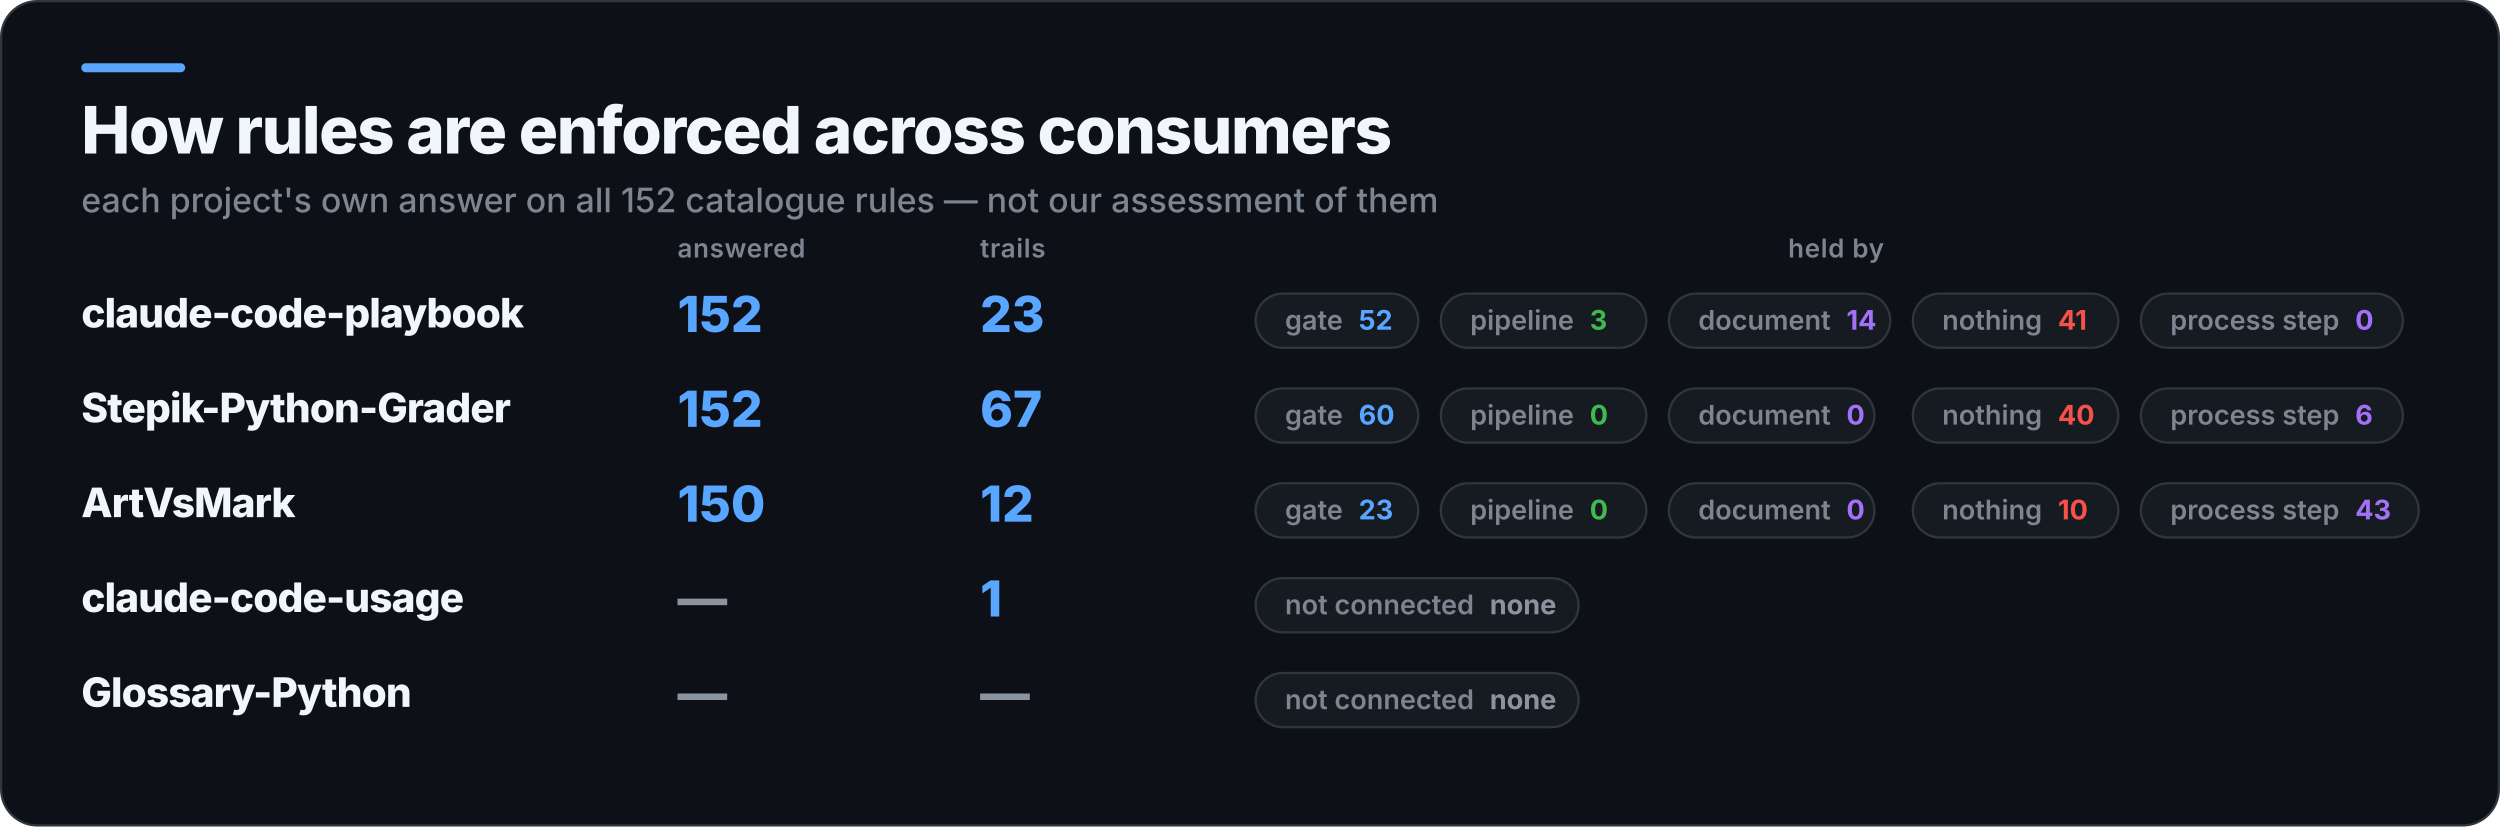
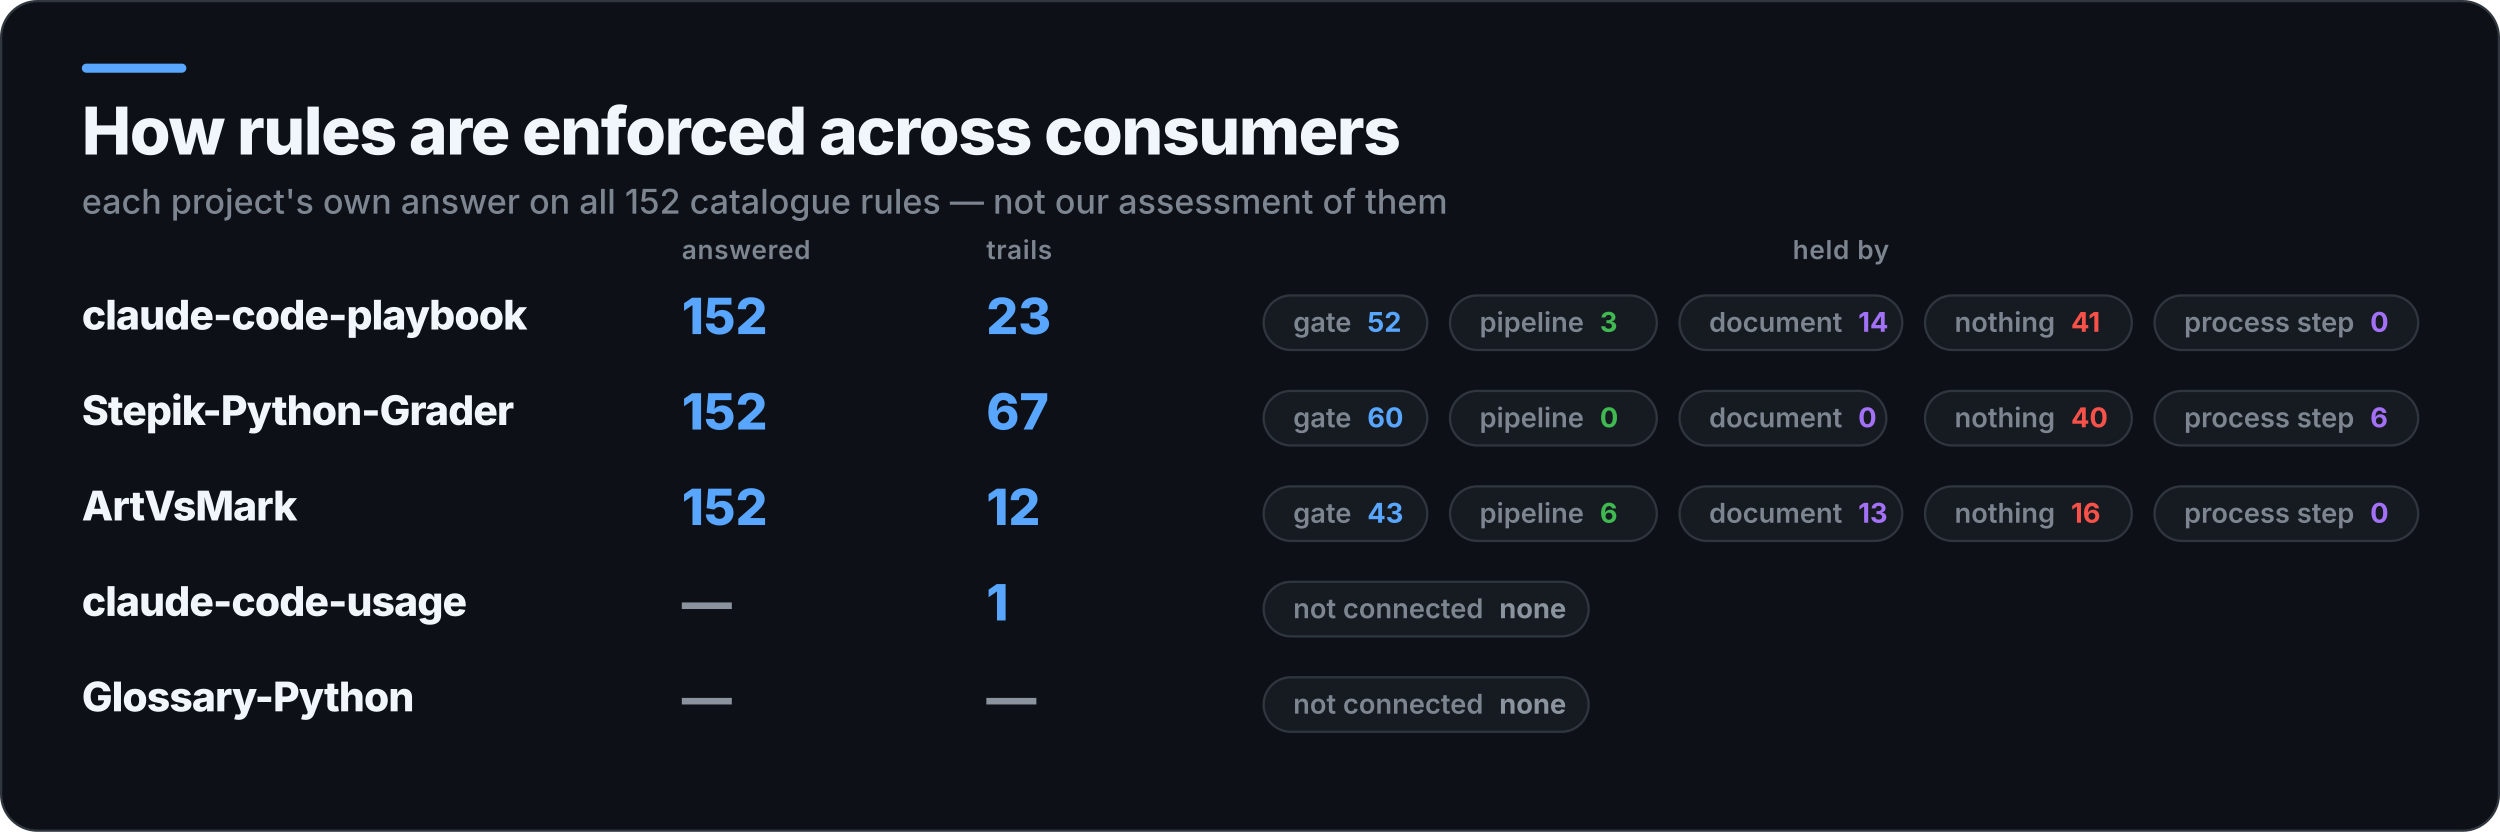
- <svg xmlns="http://www.w3.org/2000/svg" width="1107" height="366" viewBox="0 0 1107 366" role="img" aria-label="How rules are enforced across consumers">
-   <rect x="0.5" y="0.5" width="1106" height="365" rx="16" fill="#0D1117" stroke="#30363D" />
+ <svg xmlns="http://www.w3.org/2000/svg" width="1100" height="366" viewBox="0 0 1100 366" role="img" aria-label="How rules are enforced across consumers">
+   <rect x="0.5" y="0.5" width="1099" height="365" rx="16" fill="#0D1117" stroke="#30363D" />
  <rect x="36" y="28" width="46" height="4" rx="2" fill="#58A6FF" />
  <text x="36" y="68" fill="#F0F6FC" font-family="Inter,Segoe UI,Helvetica,Arial,sans-serif" font-size="29" font-weight="800" letter-spacing="-0.6">How rules are enforced across consumers</text>
  <text x="36" y="94" fill="#7D8590" font-family="Inter,Segoe UI,Helvetica,Arial,sans-serif" font-size="15" font-weight="500">each project's own answer on all 152 catalogue rules — not our assessment of them</text>
  <text x="300" y="114" fill="#7D8590" font-family="Inter,Segoe UI,Helvetica,Arial,sans-serif" font-size="11.5" font-weight="600" letter-spacing="0.3">answered</text>
  <text x="434" y="114" fill="#7D8590" font-family="Inter,Segoe UI,Helvetica,Arial,sans-serif" font-size="11.5" font-weight="600" letter-spacing="0.3">trails</text>
-   <text x="813" y="114" fill="#7D8590" font-family="Inter,Segoe UI,Helvetica,Arial,sans-serif" font-size="11.5" font-weight="600" letter-spacing="0.3" text-anchor="middle">held by</text>
+   <text x="810" y="114" fill="#7D8590" font-family="Inter,Segoe UI,Helvetica,Arial,sans-serif" font-size="11.5" font-weight="600" letter-spacing="0.3" text-anchor="middle">held by</text>
  <text x="36" y="145" fill="#F0F6FC" font-family="Inter,Segoe UI,Helvetica,Arial,sans-serif" font-size="18" font-weight="800" letter-spacing="-0.4">claude-code-playbook</text>
  <text x="300" y="147" fill="#58A6FF" font-family="Inter,Segoe UI,Helvetica,Arial,sans-serif" font-size="22" font-weight="800">152</text>
  <text x="434" y="147" fill="#58A6FF" font-family="Inter,Segoe UI,Helvetica,Arial,sans-serif" font-size="22" font-weight="800">23</text>
  <rect x="556" y="130" width="72" height="24" rx="12" fill="#161B22" stroke="#30363D" />
  <text x="569" y="146" fill="#7D8590" font-family="Inter,Segoe UI,Helvetica,Arial,sans-serif" font-size="12" font-weight="600">gate<tspan fill="#58A6FF" font-weight="700" dx="7">52</tspan>
  </text>
  <rect x="638" y="130" width="91" height="24" rx="12" fill="#161B22" stroke="#30363D" />
  <text x="651" y="146" fill="#7D8590" font-family="Inter,Segoe UI,Helvetica,Arial,sans-serif" font-size="12" font-weight="600">pipeline<tspan fill="#3FB950" font-weight="700" dx="7">3</tspan>
  </text>
  <rect x="739" y="130" width="98" height="24" rx="12" fill="#161B22" stroke="#30363D" />
  <text x="752" y="146" fill="#7D8590" font-family="Inter,Segoe UI,Helvetica,Arial,sans-serif" font-size="12" font-weight="600">document<tspan fill="#A371F7" font-weight="700" dx="7">14</tspan>
  </text>
  <rect x="847" y="130" width="91" height="24" rx="12" fill="#161B22" stroke="#30363D" />
  <text x="860" y="146" fill="#7D8590" font-family="Inter,Segoe UI,Helvetica,Arial,sans-serif" font-size="12" font-weight="600">nothing<tspan fill="#F85149" font-weight="700" dx="7">41</tspan>
  </text>
  <rect x="948" y="130" width="116" height="24" rx="12" fill="#161B22" stroke="#30363D" />
  <text x="961" y="146" fill="#7D8590" font-family="Inter,Segoe UI,Helvetica,Arial,sans-serif" font-size="12" font-weight="600">process step<tspan fill="#A371F7" font-weight="700" dx="7">0</tspan>
  </text>
  <text x="36" y="187" fill="#F0F6FC" font-family="Inter,Segoe UI,Helvetica,Arial,sans-serif" font-size="18" font-weight="800" letter-spacing="-0.4">Stepik-Python-Grader</text>
  <text x="300" y="189" fill="#58A6FF" font-family="Inter,Segoe UI,Helvetica,Arial,sans-serif" font-size="22" font-weight="800">152</text>
  <text x="434" y="189" fill="#58A6FF" font-family="Inter,Segoe UI,Helvetica,Arial,sans-serif" font-size="22" font-weight="800">67</text>
  <rect x="556" y="172" width="72" height="24" rx="12" fill="#161B22" stroke="#30363D" />
  <text x="569" y="188" fill="#7D8590" font-family="Inter,Segoe UI,Helvetica,Arial,sans-serif" font-size="12" font-weight="600">gate<tspan fill="#58A6FF" font-weight="700" dx="7">60</tspan>
  </text>
  <rect x="638" y="172" width="91" height="24" rx="12" fill="#161B22" stroke="#30363D" />
  <text x="651" y="188" fill="#7D8590" font-family="Inter,Segoe UI,Helvetica,Arial,sans-serif" font-size="12" font-weight="600">pipeline<tspan fill="#3FB950" font-weight="700" dx="7">0</tspan>
  </text>
  <rect x="739" y="172" width="91" height="24" rx="12" fill="#161B22" stroke="#30363D" />
  <text x="752" y="188" fill="#7D8590" font-family="Inter,Segoe UI,Helvetica,Arial,sans-serif" font-size="12" font-weight="600">document<tspan fill="#A371F7" font-weight="700" dx="7">0</tspan>
  </text>
  <rect x="847" y="172" width="91" height="24" rx="12" fill="#161B22" stroke="#30363D" />
  <text x="860" y="188" fill="#7D8590" font-family="Inter,Segoe UI,Helvetica,Arial,sans-serif" font-size="12" font-weight="600">nothing<tspan fill="#F85149" font-weight="700" dx="7">40</tspan>
  </text>
  <rect x="948" y="172" width="116" height="24" rx="12" fill="#161B22" stroke="#30363D" />
  <text x="961" y="188" fill="#7D8590" font-family="Inter,Segoe UI,Helvetica,Arial,sans-serif" font-size="12" font-weight="600">process step<tspan fill="#A371F7" font-weight="700" dx="7">6</tspan>
  </text>
  <text x="36" y="229" fill="#F0F6FC" font-family="Inter,Segoe UI,Helvetica,Arial,sans-serif" font-size="18" font-weight="800" letter-spacing="-0.4">ArtVsMark</text>
-   <text x="300" y="231" fill="#58A6FF" font-family="Inter,Segoe UI,Helvetica,Arial,sans-serif" font-size="22" font-weight="800">150</text>
+   <text x="300" y="231" fill="#58A6FF" font-family="Inter,Segoe UI,Helvetica,Arial,sans-serif" font-size="22" font-weight="800">152</text>
  <text x="434" y="231" fill="#58A6FF" font-family="Inter,Segoe UI,Helvetica,Arial,sans-serif" font-size="22" font-weight="800">12</text>
  <rect x="556" y="214" width="72" height="24" rx="12" fill="#161B22" stroke="#30363D" />
-   <text x="569" y="230" fill="#7D8590" font-family="Inter,Segoe UI,Helvetica,Arial,sans-serif" font-size="12" font-weight="600">gate<tspan fill="#58A6FF" font-weight="700" dx="7">23</tspan>
+   <text x="569" y="230" fill="#7D8590" font-family="Inter,Segoe UI,Helvetica,Arial,sans-serif" font-size="12" font-weight="600">gate<tspan fill="#58A6FF" font-weight="700" dx="7">43</tspan>
  </text>
  <rect x="638" y="214" width="91" height="24" rx="12" fill="#161B22" stroke="#30363D" />
-   <text x="651" y="230" fill="#7D8590" font-family="Inter,Segoe UI,Helvetica,Arial,sans-serif" font-size="12" font-weight="600">pipeline<tspan fill="#3FB950" font-weight="700" dx="7">0</tspan>
+   <text x="651" y="230" fill="#7D8590" font-family="Inter,Segoe UI,Helvetica,Arial,sans-serif" font-size="12" font-weight="600">pipeline<tspan fill="#3FB950" font-weight="700" dx="7">6</tspan>
  </text>
-   <rect x="739" y="214" width="91" height="24" rx="12" fill="#161B22" stroke="#30363D" />
-   <text x="752" y="230" fill="#7D8590" font-family="Inter,Segoe UI,Helvetica,Arial,sans-serif" font-size="12" font-weight="600">document<tspan fill="#A371F7" font-weight="700" dx="7">0</tspan>
+   <rect x="739" y="214" width="98" height="24" rx="12" fill="#161B22" stroke="#30363D" />
+   <text x="752" y="230" fill="#7D8590" font-family="Inter,Segoe UI,Helvetica,Arial,sans-serif" font-size="12" font-weight="600">document<tspan fill="#A371F7" font-weight="700" dx="7">13</tspan>
  </text>
  <rect x="847" y="214" width="91" height="24" rx="12" fill="#161B22" stroke="#30363D" />
-   <text x="860" y="230" fill="#7D8590" font-family="Inter,Segoe UI,Helvetica,Arial,sans-serif" font-size="12" font-weight="600">nothing<tspan fill="#F85149" font-weight="700" dx="7">10</tspan>
+   <text x="860" y="230" fill="#7D8590" font-family="Inter,Segoe UI,Helvetica,Arial,sans-serif" font-size="12" font-weight="600">nothing<tspan fill="#F85149" font-weight="700" dx="7">16</tspan>
  </text>
-   <rect x="948" y="214" width="123" height="24" rx="12" fill="#161B22" stroke="#30363D" />
-   <text x="961" y="230" fill="#7D8590" font-family="Inter,Segoe UI,Helvetica,Arial,sans-serif" font-size="12" font-weight="600">process step<tspan fill="#A371F7" font-weight="700" dx="7">43</tspan>
+   <rect x="948" y="214" width="116" height="24" rx="12" fill="#161B22" stroke="#30363D" />
+   <text x="961" y="230" fill="#7D8590" font-family="Inter,Segoe UI,Helvetica,Arial,sans-serif" font-size="12" font-weight="600">process step<tspan fill="#A371F7" font-weight="700" dx="7">0</tspan>
  </text>
  <text x="36" y="271" fill="#F0F6FC" font-family="Inter,Segoe UI,Helvetica,Arial,sans-serif" font-size="18" font-weight="800" letter-spacing="-0.4">claude-code-usage</text>
  <text x="300" y="273" fill="#8B949E" font-family="Inter,Segoe UI,Helvetica,Arial,sans-serif" font-size="22" font-weight="800">—</text>
  <text x="434" y="273" fill="#58A6FF" font-family="Inter,Segoe UI,Helvetica,Arial,sans-serif" font-size="22" font-weight="800">1</text>
  <rect x="556" y="256" width="143" height="24" rx="12" fill="#161B22" stroke="#30363D" />
  <text x="569" y="272" fill="#7D8590" font-family="Inter,Segoe UI,Helvetica,Arial,sans-serif" font-size="12" font-weight="600">not connected<tspan fill="#8B949E" font-weight="700" dx="7">none</tspan>
  </text>
  <text x="36" y="313" fill="#F0F6FC" font-family="Inter,Segoe UI,Helvetica,Arial,sans-serif" font-size="18" font-weight="800" letter-spacing="-0.4">Glossary-Python</text>
  <text x="300" y="315" fill="#8B949E" font-family="Inter,Segoe UI,Helvetica,Arial,sans-serif" font-size="22" font-weight="800">—</text>
  <text x="434" y="315" fill="#8B949E" font-family="Inter,Segoe UI,Helvetica,Arial,sans-serif" font-size="22" font-weight="800">—</text>
  <rect x="556" y="298" width="143" height="24" rx="12" fill="#161B22" stroke="#30363D" />
  <text x="569" y="314" fill="#7D8590" font-family="Inter,Segoe UI,Helvetica,Arial,sans-serif" font-size="12" font-weight="600">not connected<tspan fill="#8B949E" font-weight="700" dx="7">none</tspan>
  </text>
</svg>
